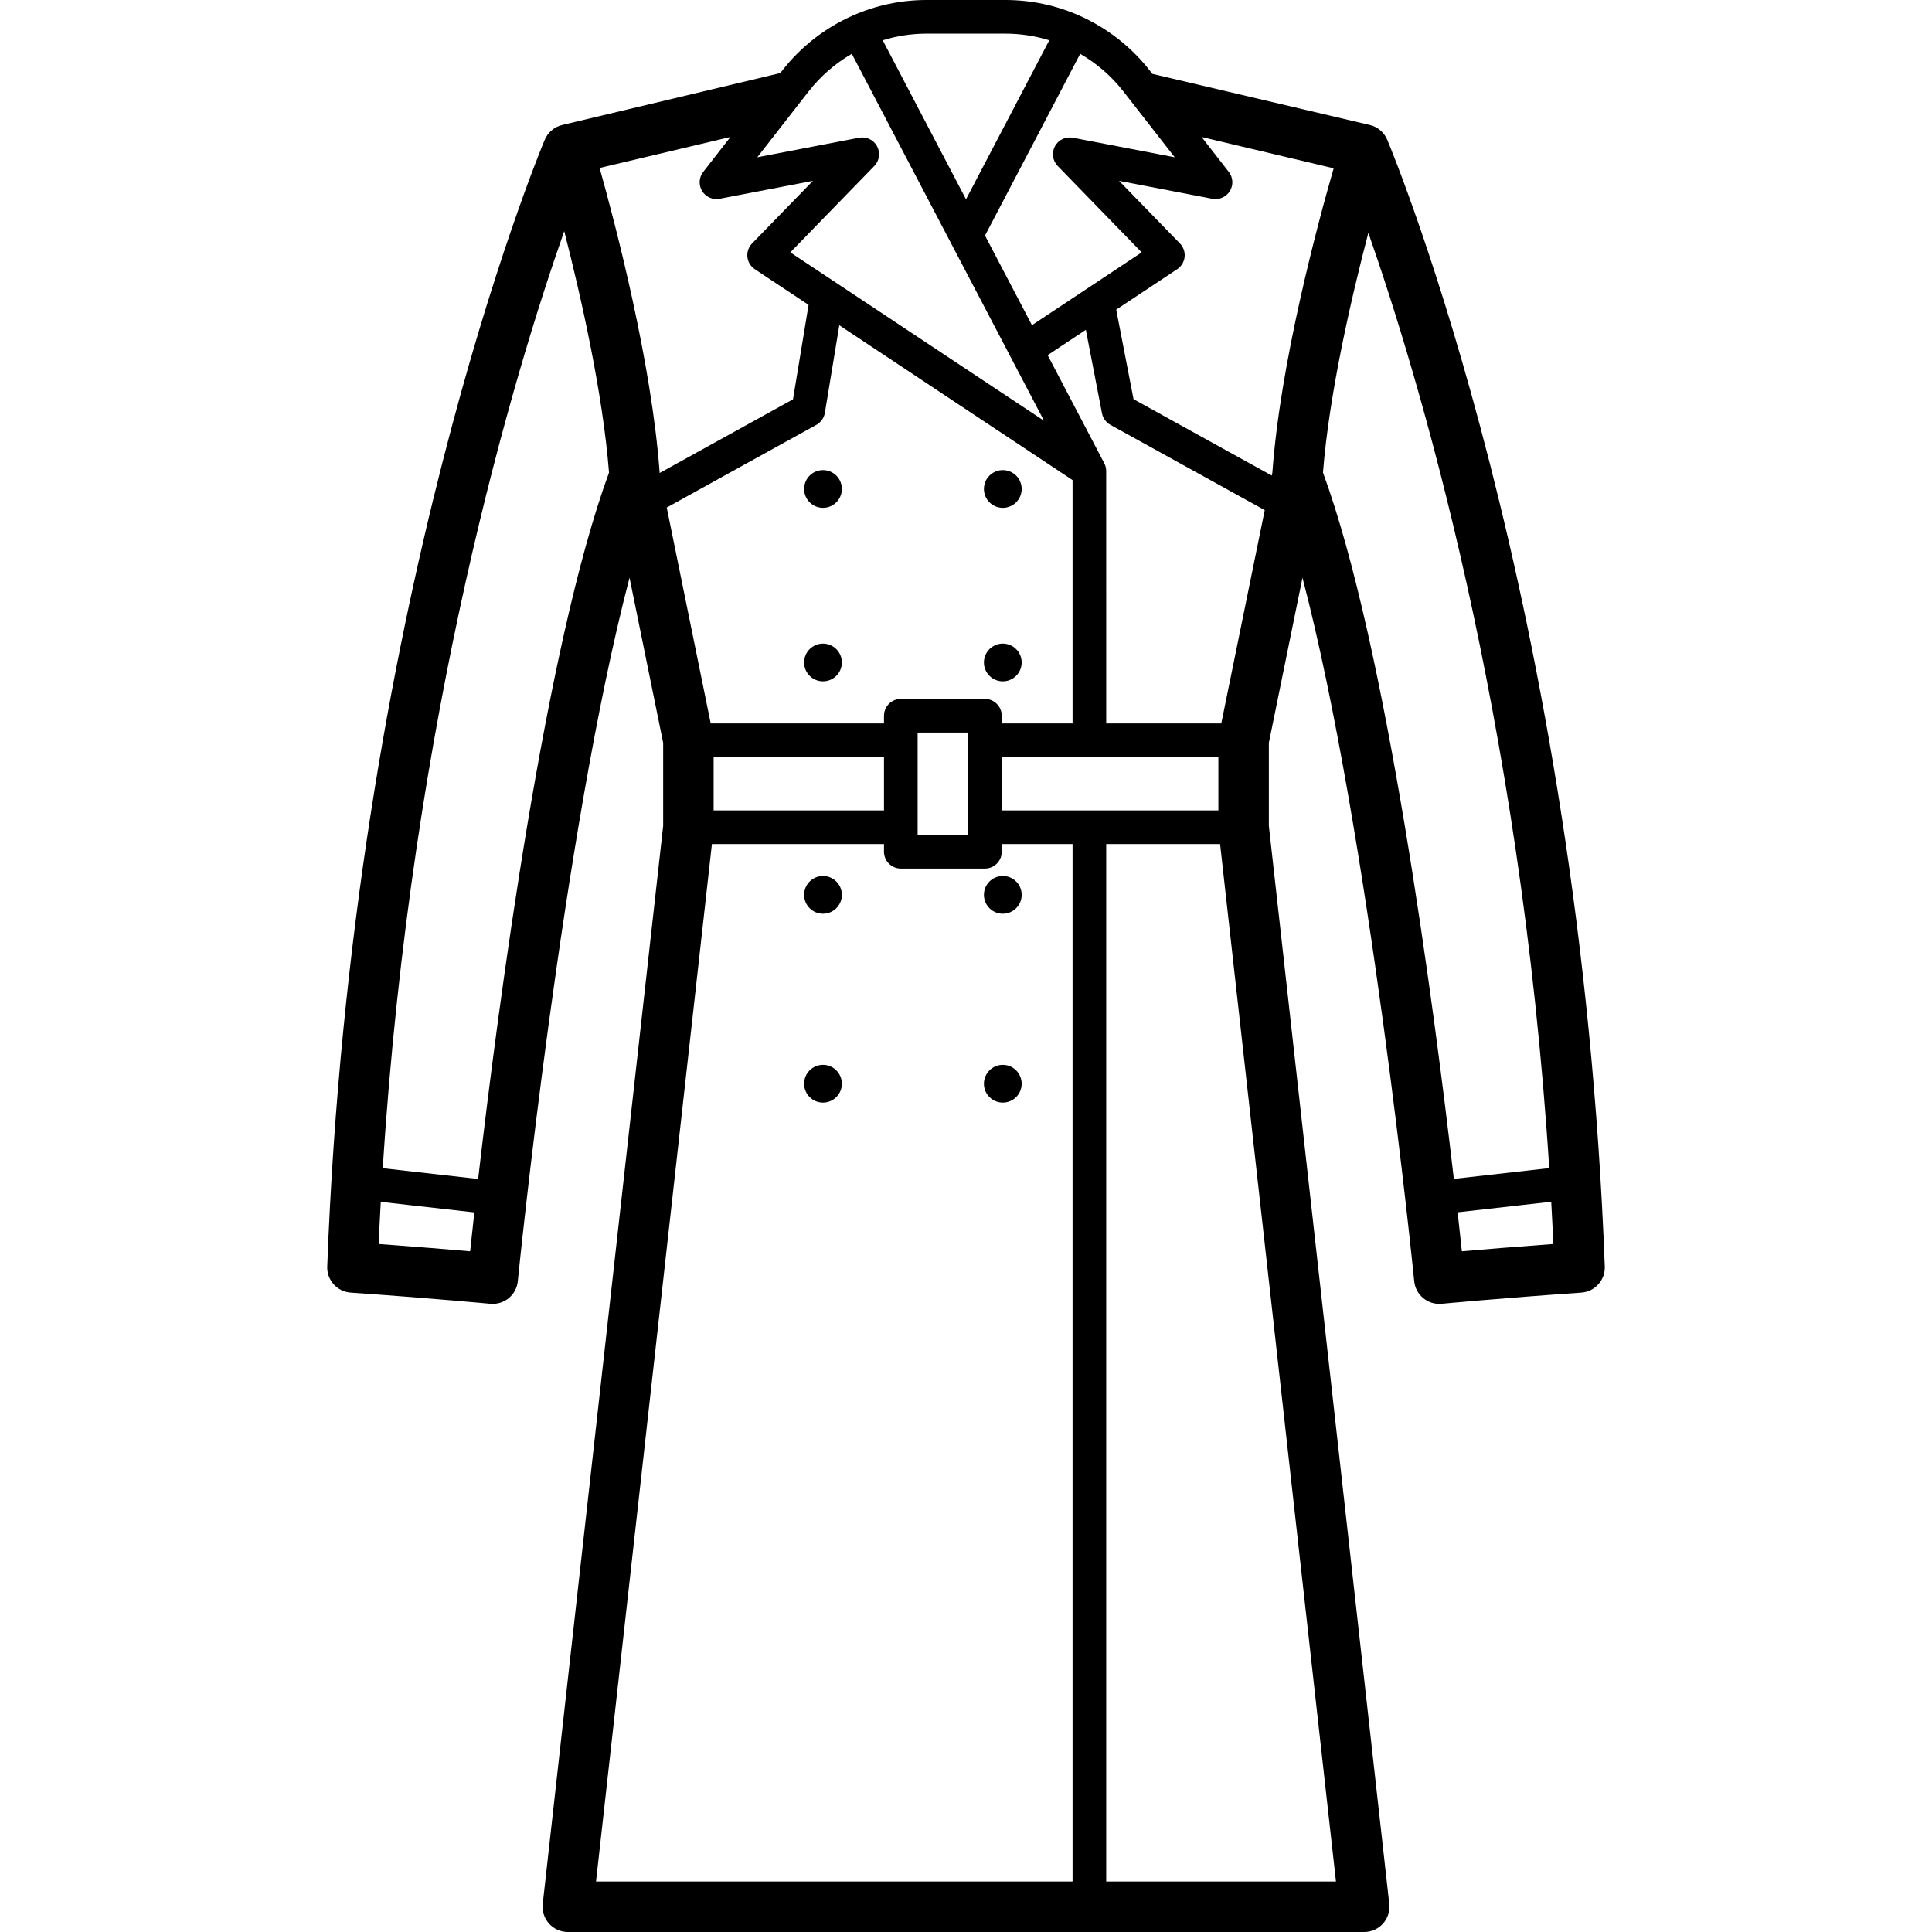
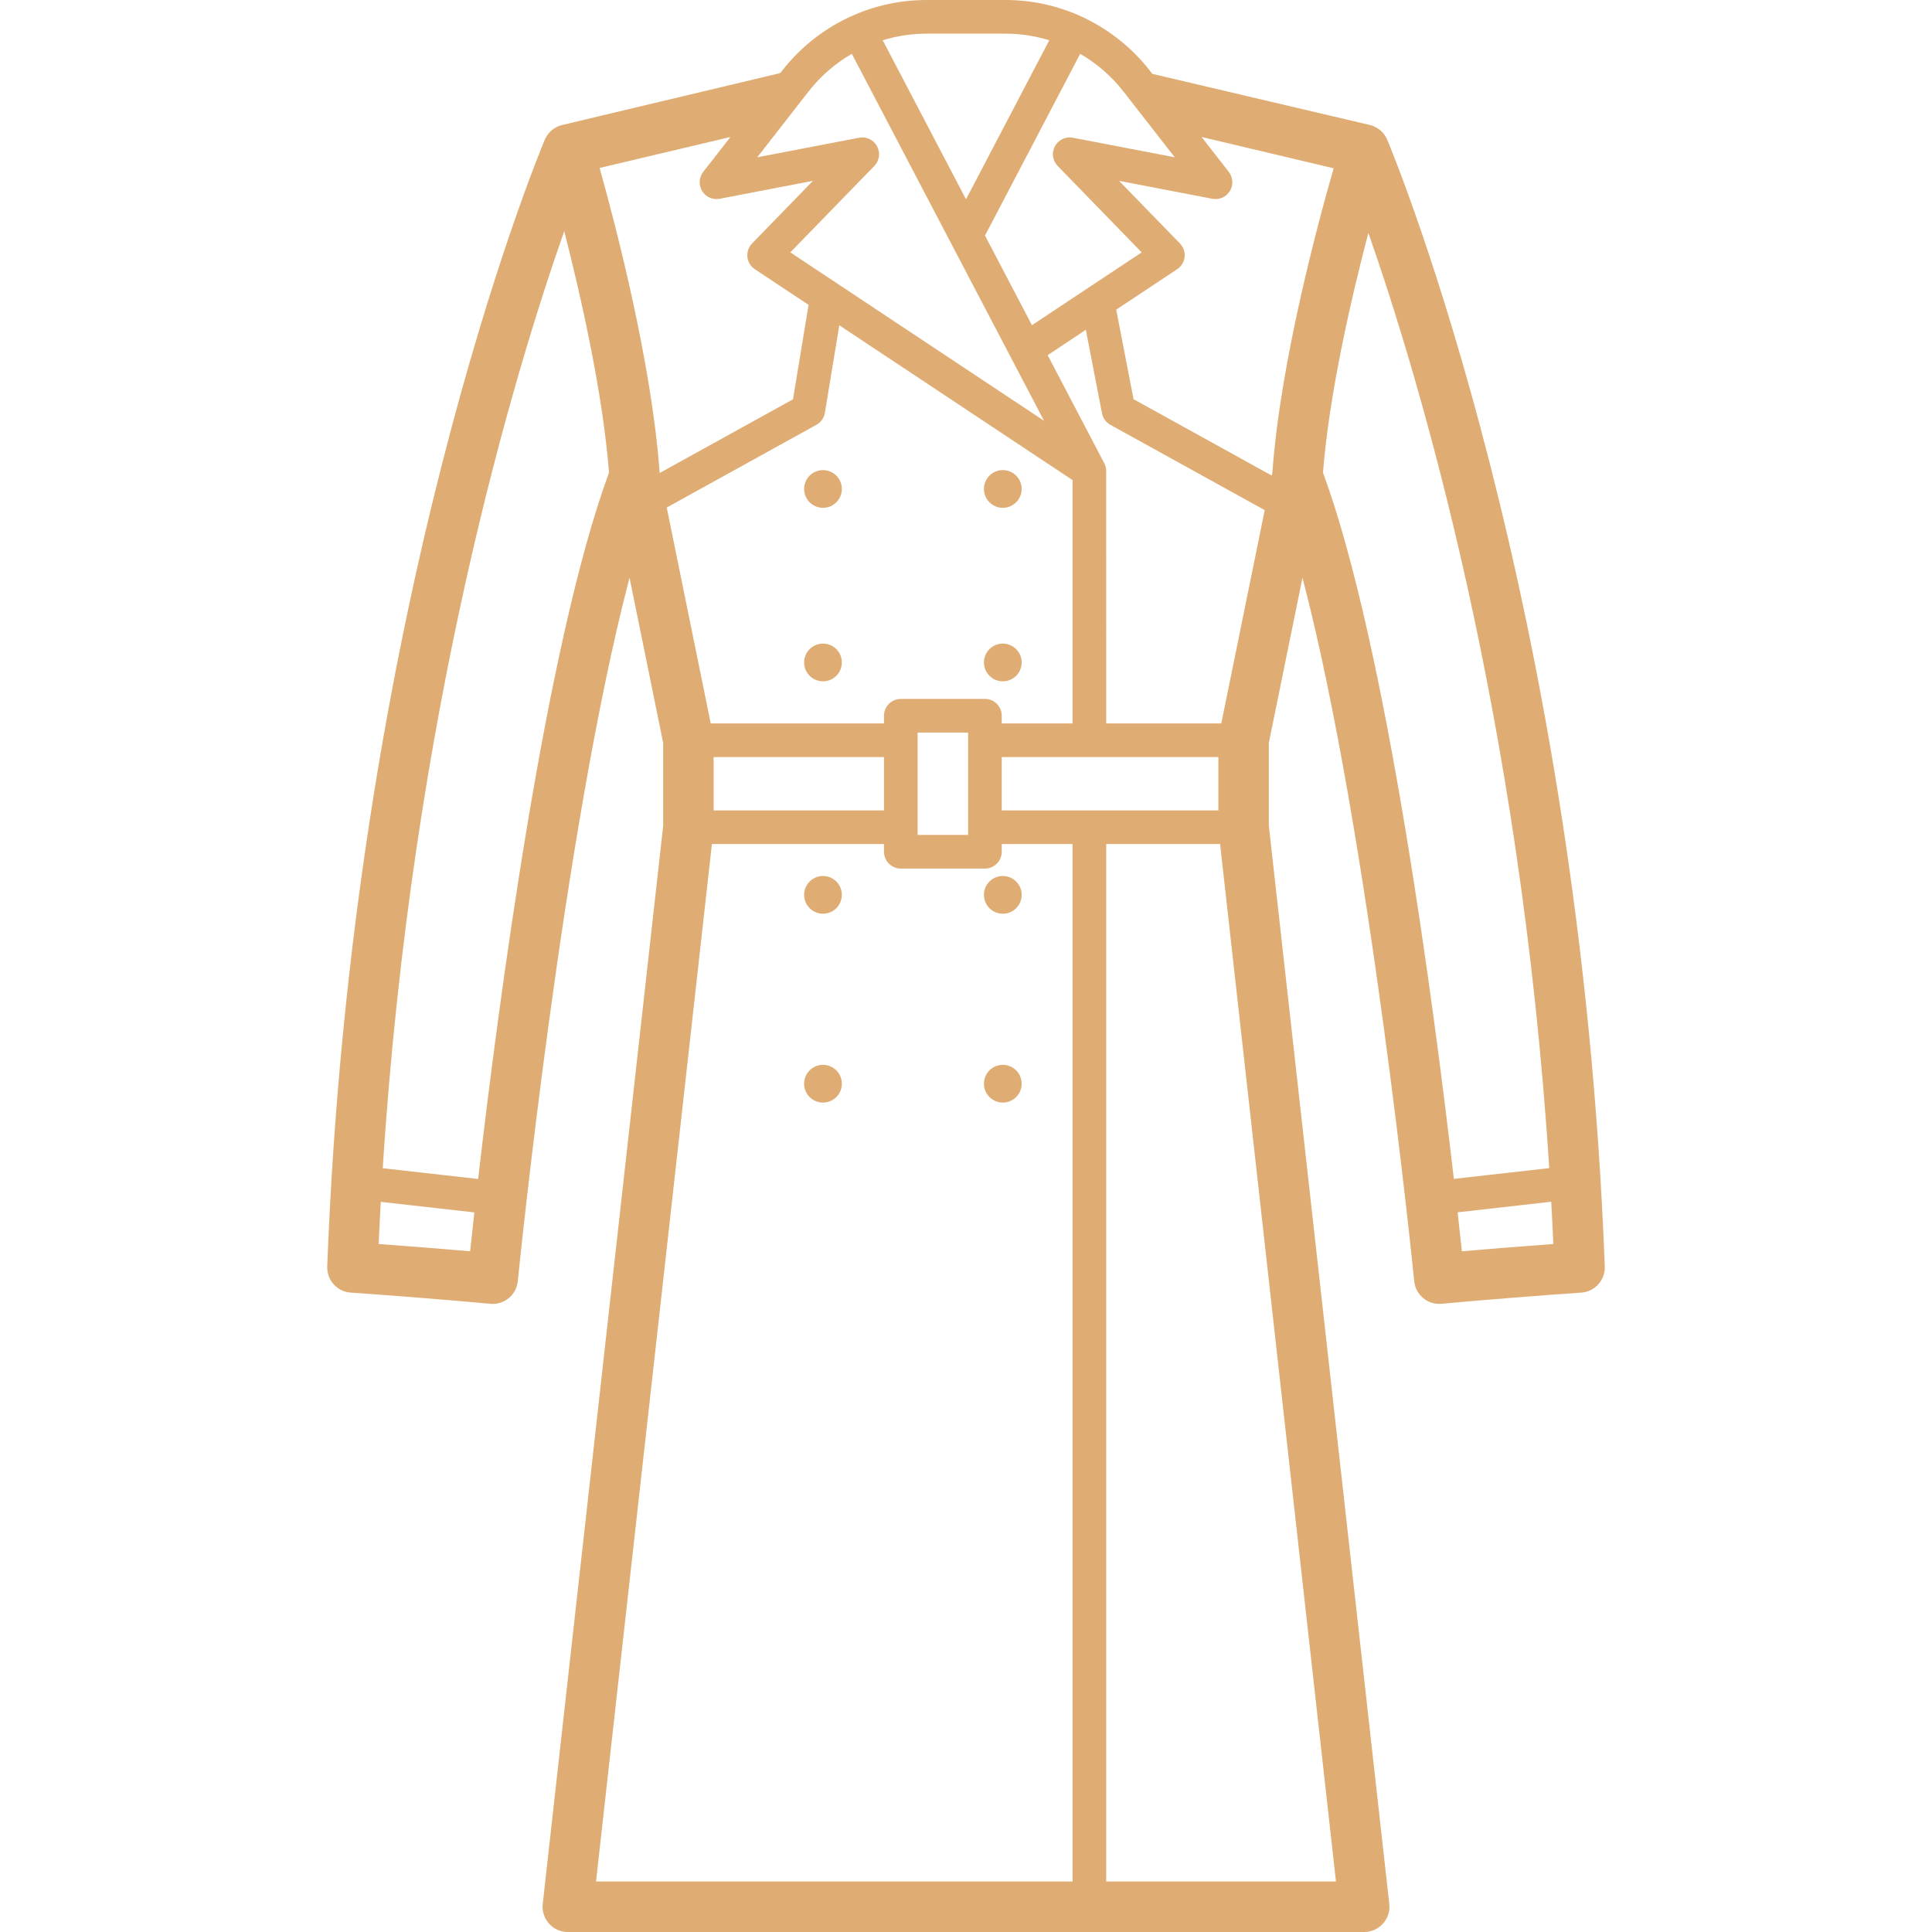
- <svg xmlns="http://www.w3.org/2000/svg" version="1.1" id="Capa_1" x="0px" y="0px" viewBox="0 0 459.33 459.33" style="enable-background:new 0 0 459.33 459.33;" xml:space="preserve">
+ <svg xmlns="http://www.w3.org/2000/svg" version="1.1" id="Capa_1" x="0px" y="0px" viewBox="0 0 459.33 459.33" style="enable-background:new 0 0 459.33 459.33; fill:#DFAD73" xml:space="preserve">
  <g>
    <path d="M329.819,33.233c-0.742-1.772-2.287-3.081-4.157-3.522l-51.689-12.15l-0.609-0.781   c-4.38-5.615-10.129-10.115-16.625-13.013C251.135,1.268,245.169,0,239.01,0h-18.69c-6.159,0-12.125,1.268-17.729,3.768   c-6.496,2.898-12.244,7.397-16.624,13.014l-0.462,0.593l-51.848,12.34c-1.864,0.443-3.404,1.751-4.145,3.519   c-1.867,4.457-45.805,110.973-51.712,267.872c-0.121,3.237,2.349,5.987,5.581,6.211c19.031,1.319,33.049,2.645,33.188,2.658   c3.307,0.3,6.213-2.096,6.538-5.383c0.119-1.204,10.674-106.625,26.563-167.244l7.997,39.258v19.732l-28.633,256.327   c-0.189,1.696,0.353,3.394,1.491,4.666c1.138,1.272,2.765,2,4.472,2h189.34c1.707,0,3.334-0.728,4.472-2   c1.139-1.272,1.681-2.97,1.491-4.666l-28.633-256.327v-19.732l7.997-39.258c15.888,60.619,26.442,166.04,26.562,167.244   c0.324,3.288,3.239,5.691,6.538,5.383c0.139-0.014,14.156-1.339,33.188-2.658c3.232-0.224,5.703-2.974,5.581-6.211   C375.625,144.257,331.687,37.692,329.819,33.233z M314.536,112.356c1.471-18.743,6.726-41.493,10.788-56.996   c11.863,33.854,36.121,114.308,43.004,222.359l-22.679,2.557C340.876,238.964,329.653,153.406,314.536,112.356z M289.665,192.671   h-51.5V180h51.5V192.671z M214.165,166.167c-2.209,0-4,1.791-4,4V172h-41.192l-10.456-51.334l35.583-19.665   c1.071-0.592,1.813-1.643,2.012-2.85l3.434-20.817l13.712,9.1l0,0L255,114.146V172h-16.835v-1.833c0-2.209-1.791-4-4-4H214.165z    M230.165,174.167V198.5h-12v-24.333H230.165z M210.165,192.671h-40.5V180h40.5V192.671z M113.678,280.3L91,277.742   c6.905-108.521,31.33-189.17,43.144-222.783c3.973,15.512,9.172,38.479,10.65,57.396C129.675,153.413,118.45,238.996,113.678,280.3   z M290.357,172H263l-0.004-60c0-0.631-0.145-1.268-0.453-1.856l-13.465-25.705l9.08-6.025l3.84,19.847   c0.225,1.164,0.954,2.168,1.992,2.741l36.698,20.281L290.357,172z M317.076,40.012c-3.897,13.531-12.686,46.27-14.576,72.375   l-0.138,0.68l-32.865-18.163l-4.119-21.282l14.494-9.618c0.991-0.658,1.639-1.724,1.766-2.906c0.127-1.184-0.28-2.361-1.109-3.215   l-14.47-14.886l22.177,4.261c1.638,0.317,3.297-0.418,4.167-1.84c0.869-1.421,0.768-3.233-0.258-4.547l-6.474-8.305L317.076,40.012   z M256.812,12.793c3.937,2.284,7.438,5.309,10.244,8.906l12.234,15.694l-24.205-4.65c-1.719-0.332-3.446,0.492-4.275,2.028   c-0.829,1.538-0.565,3.436,0.652,4.688l19.971,20.544l-26.087,17.31l-11.162-21.31L256.812,12.793z M220.319,8h18.69   c3.584,0,7.084,0.535,10.456,1.575l-19.798,37.807L209.864,9.575C213.235,8.535,216.735,8,220.319,8z M202.518,12.793l45.701,87.25   l-60.322-40.04l19.971-20.544c1.218-1.252,1.481-3.149,0.652-4.688c-0.829-1.536-2.556-2.361-4.275-2.028l-24.205,4.65   L192.274,21.7C195.08,18.102,198.581,15.077,202.518,12.793z M166.928,45.418c0.871,1.422,2.537,2.157,4.167,1.84l22.177-4.261   l-14.47,14.886c-0.829,0.854-1.236,2.031-1.109,3.215c0.127,1.183,0.774,2.248,1.766,2.906l12.78,8.481l-3.704,22.452   l-31.691,17.514l-0.013-0.064c-1.892-26.163-10.497-59.002-14.274-72.453l31.104-7.368l-6.475,8.305   C166.16,42.185,166.059,43.997,166.928,45.418z M90.027,295.759c0.148-3.367,0.319-6.702,0.501-10.019l22.248,2.509   c-0.41,3.682-0.746,6.806-1.004,9.246C106.864,297.067,99.22,296.43,90.027,295.759z M169.255,200.671h40.91v1.829   c0,2.209,1.791,4,4,4h20c2.209,0,4-1.791,4-4v-1.829H255V447.33H141.703L169.255,200.671z M317.627,447.33H263V200.671h27.075   L317.627,447.33z M347.557,297.494c-0.258-2.445-0.595-5.577-1.006-9.269l22.25-2.509c0.183,3.325,0.354,6.668,0.502,10.043   C360.109,296.43,352.465,297.067,347.557,297.494z" />
    <circle cx="195.665" cy="116.25" r="4.486" />
    <circle cx="238.415" cy="116.25" r="4.486" />
    <circle cx="195.665" cy="157.5" r="4.486" />
    <circle cx="238.415" cy="157.5" r="4.486" />
    <circle cx="195.665" cy="212.75" r="4.486" />
    <circle cx="238.415" cy="212.75" r="4.486" />
    <circle cx="195.665" cy="257.651" r="4.486" />
    <circle cx="238.415" cy="257.651" r="4.486" />
  </g>
  <g>
</g>
  <g>
</g>
  <g>
</g>
  <g>
</g>
  <g>
</g>
  <g>
</g>
  <g>
</g>
  <g>
</g>
  <g>
</g>
  <g>
</g>
  <g>
</g>
  <g>
</g>
  <g>
</g>
  <g>
</g>
  <g>
</g>
</svg>
